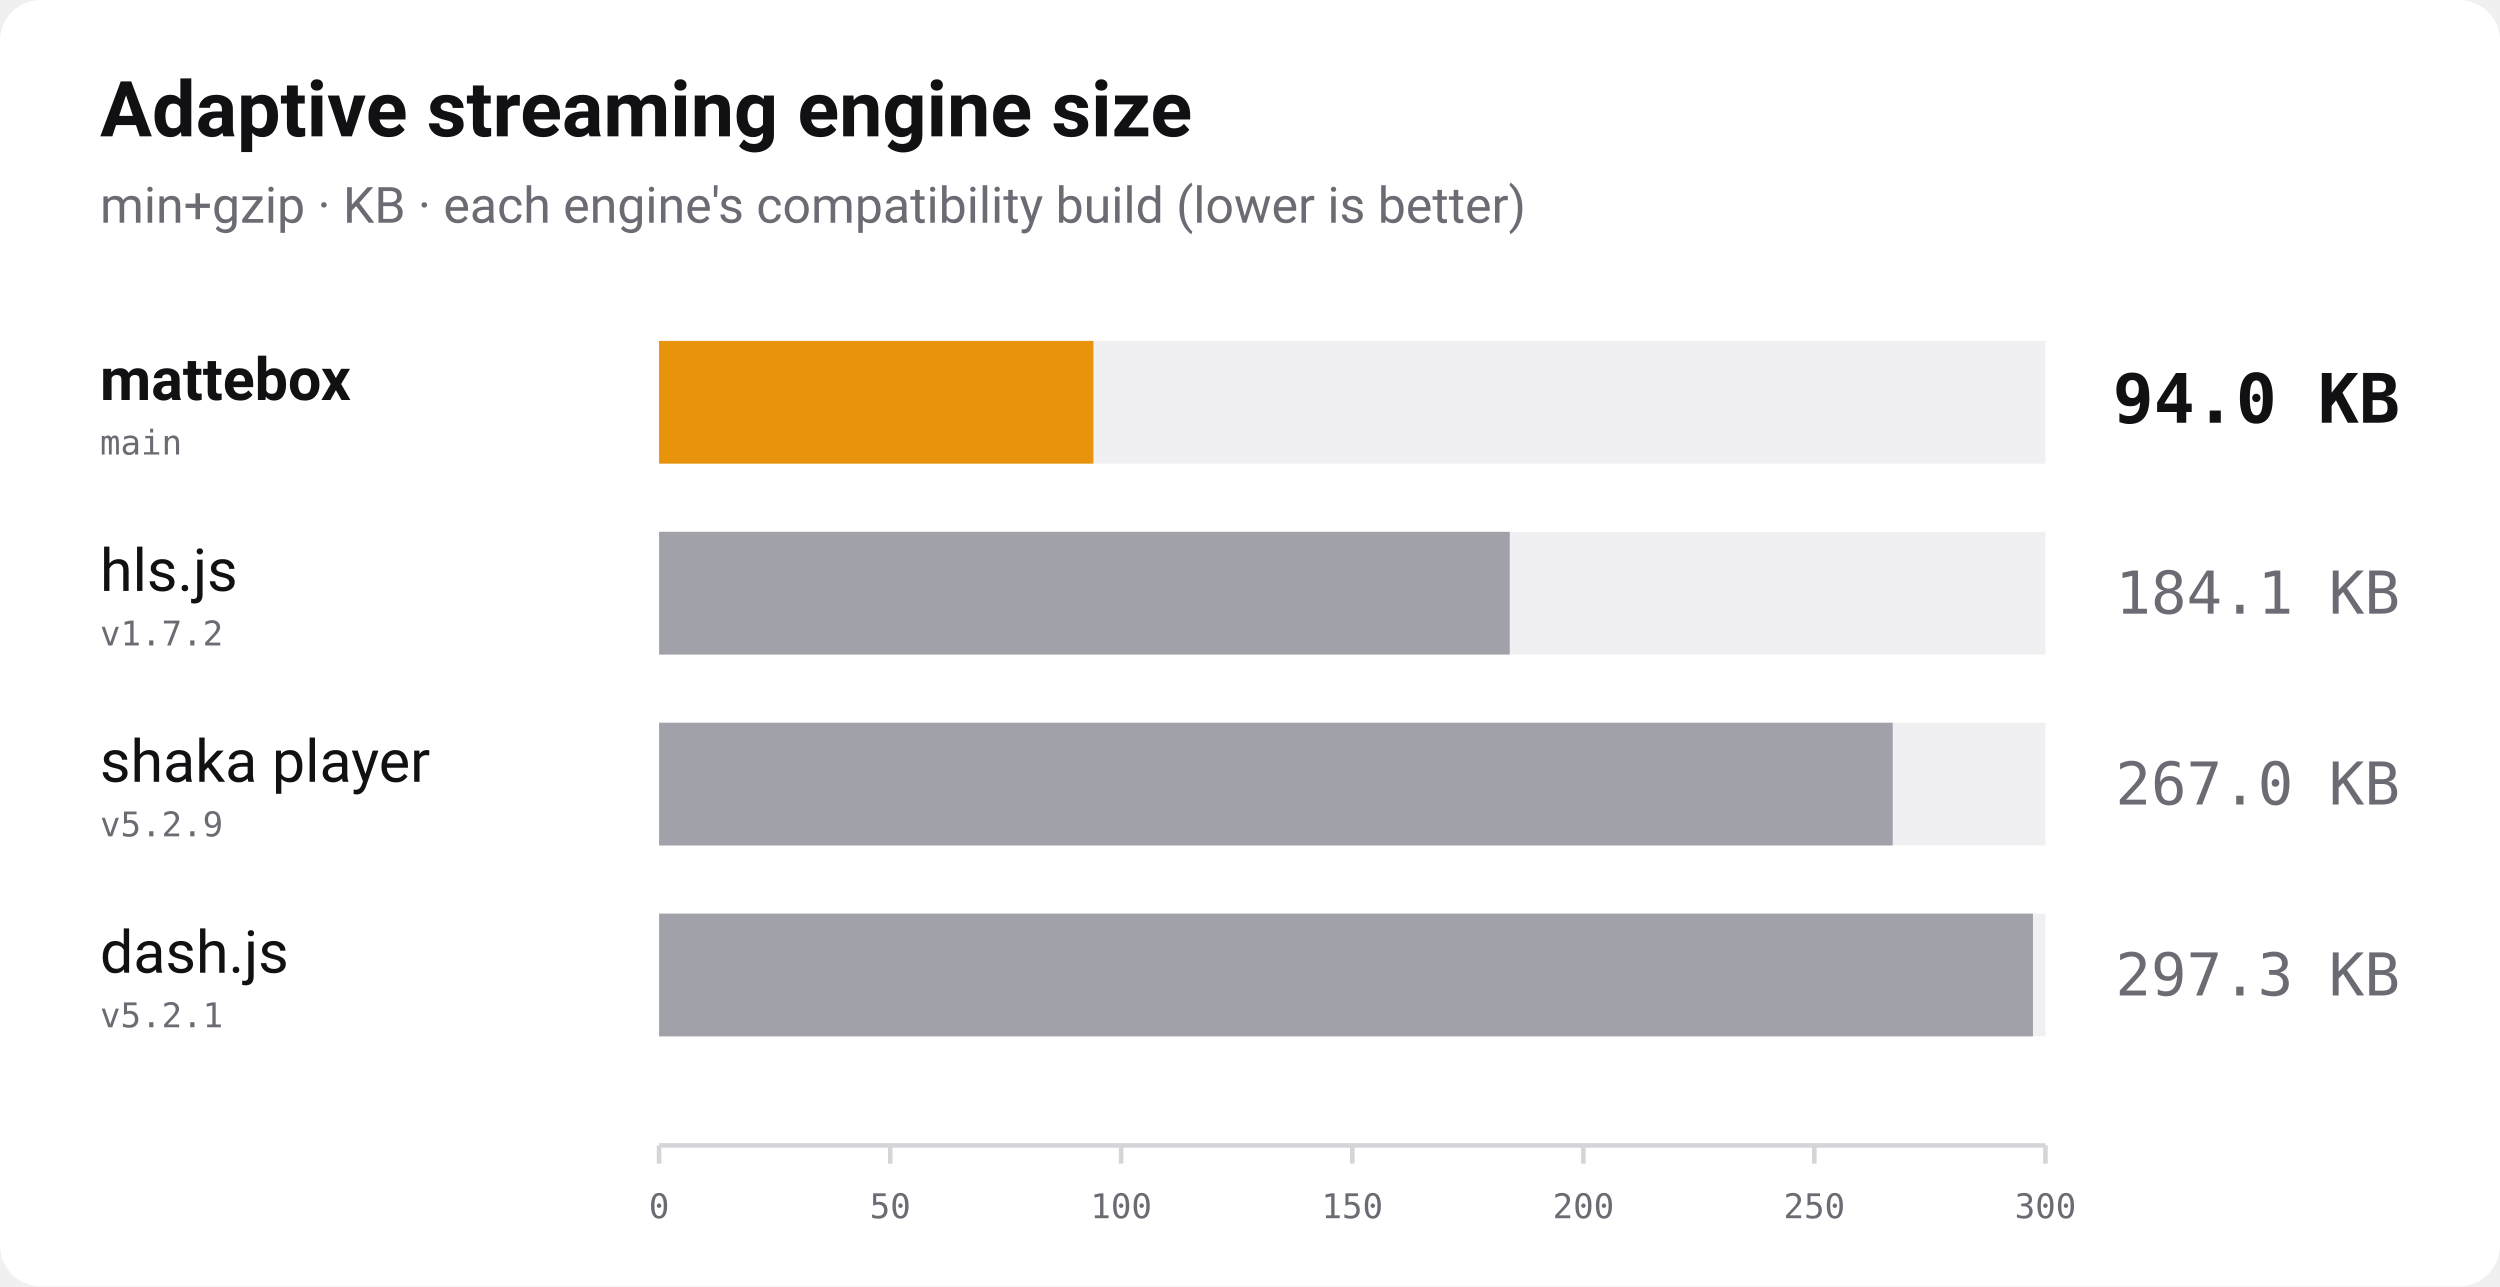
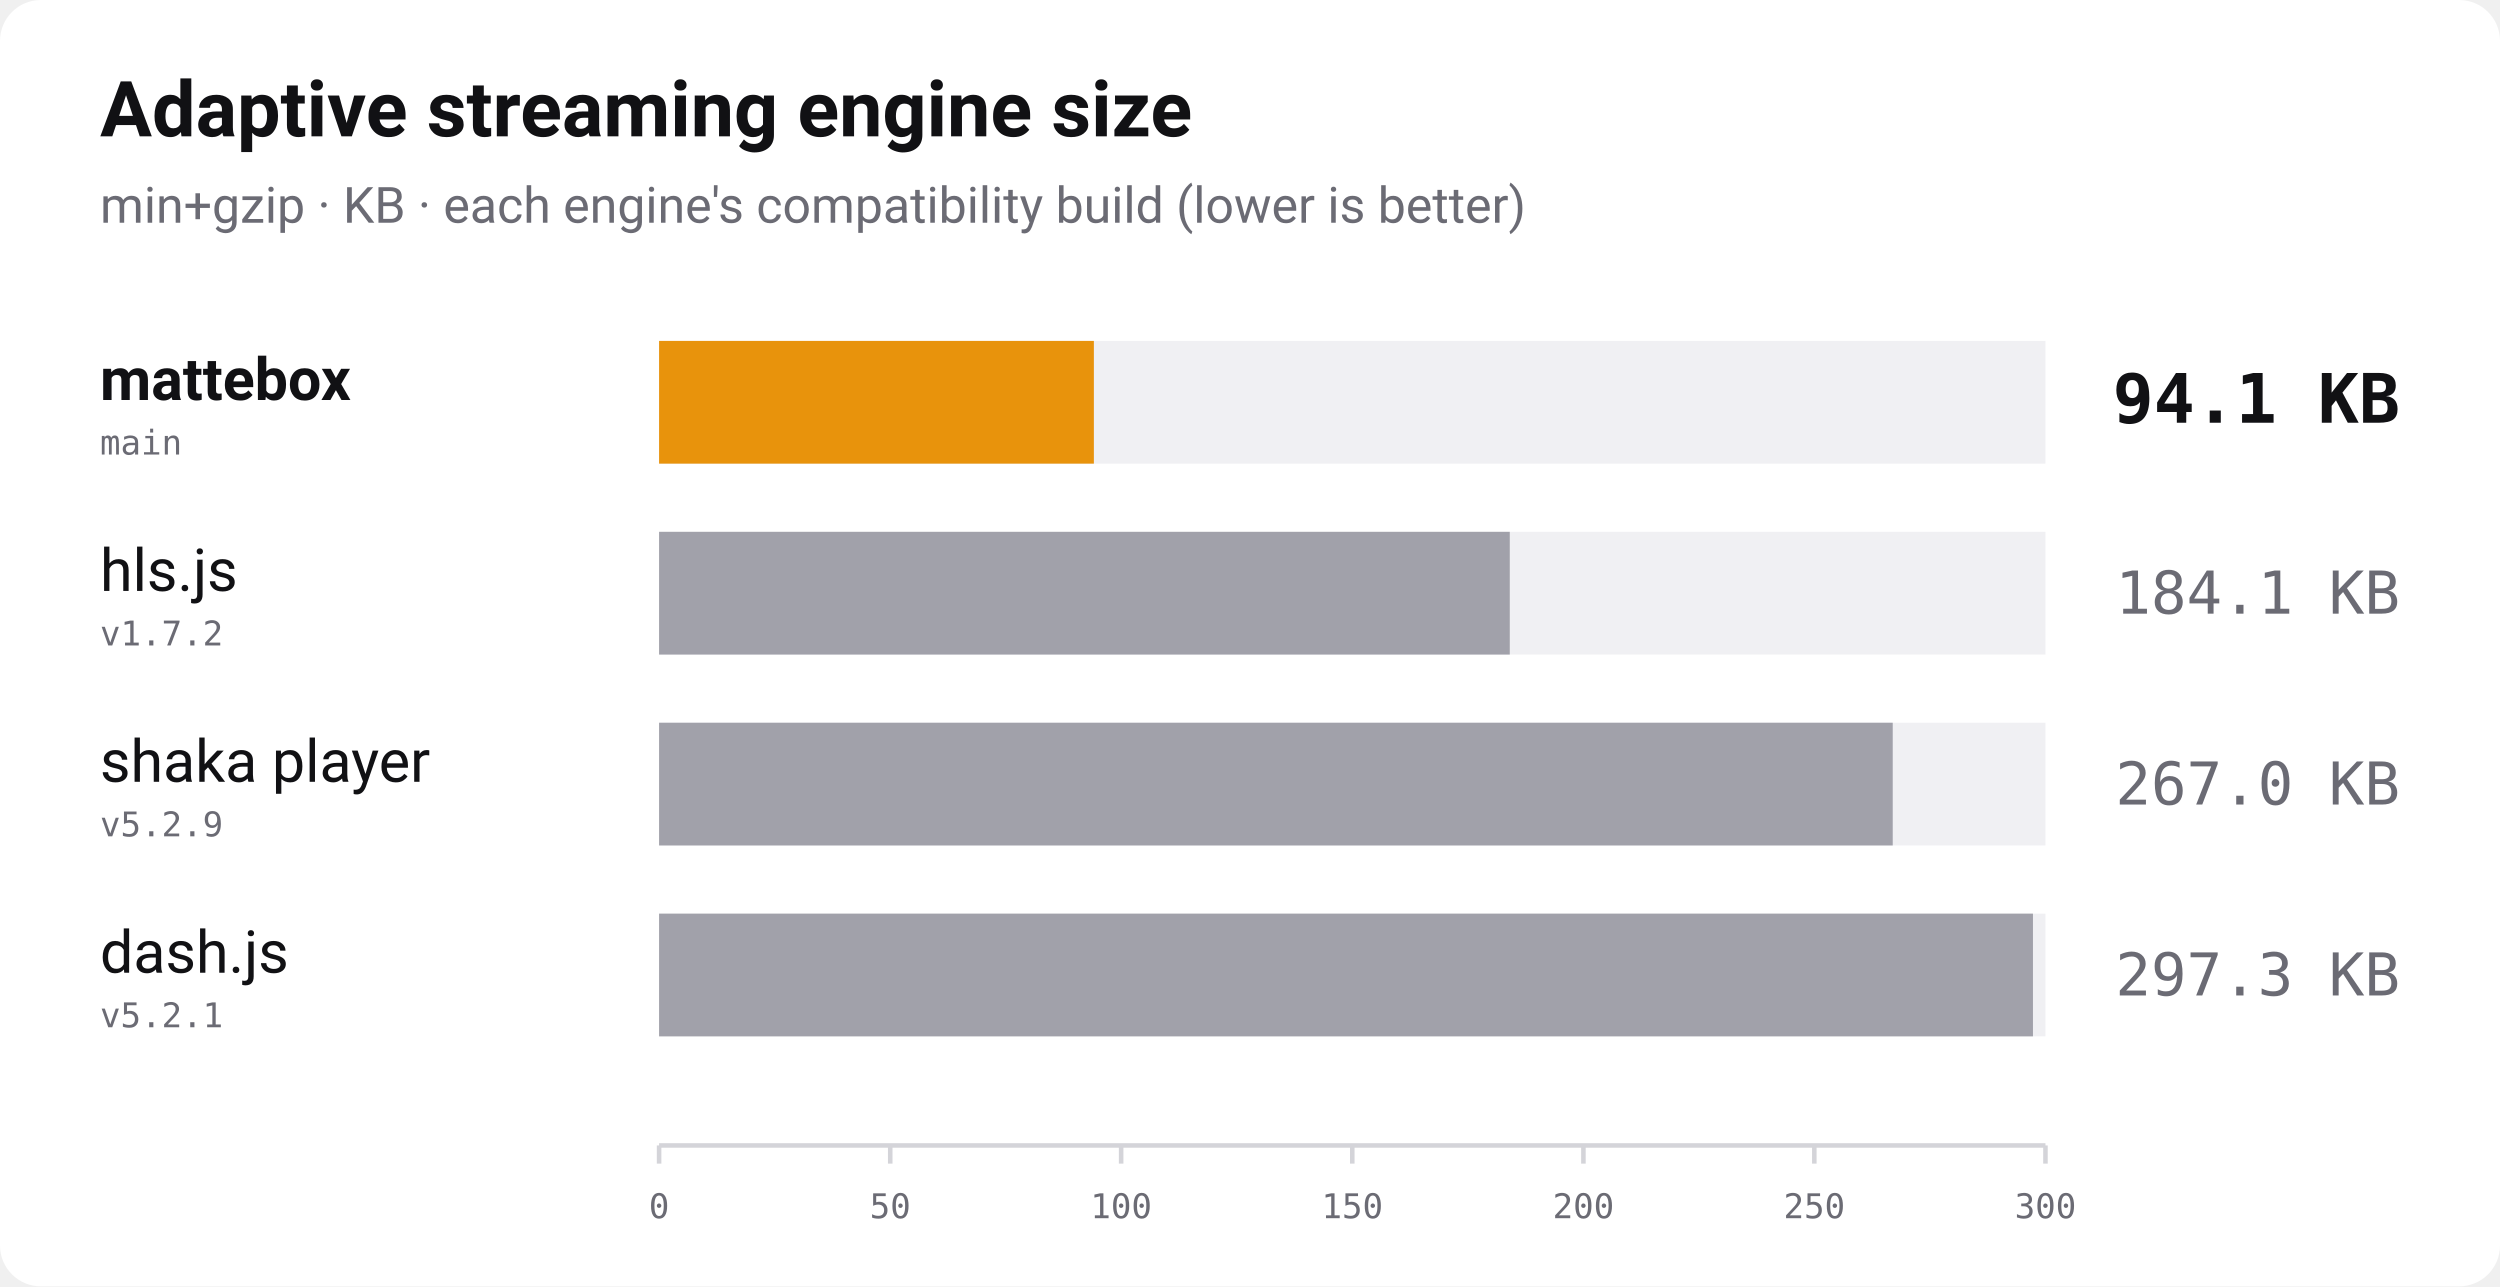
<svg xmlns="http://www.w3.org/2000/svg" width="1100" height="566" viewBox="0 0 1100 566" role="img" aria-label="Bundle size of adaptive streaming players, min+gzip, lower is better">
  <rect width="1100" height="566" rx="18" fill="#ffffff" />
  <text x="44" y="60" font-family="-apple-system, 'Segoe UI', Roboto, Helvetica, Arial, sans-serif" font-size="34" font-weight="700" fill="#111114">Adaptive streaming engine size</text>
  <text x="44" y="98" font-family="-apple-system, 'Segoe UI', Roboto, Helvetica, Arial, sans-serif" font-size="22" fill="#6b6b74">min+gzip · KB · each engine's compatibility build (lower is better)</text>
  <text x="44" y="176" font-family="-apple-system, 'Segoe UI', Roboto, Helvetica, Arial, sans-serif" font-size="26" font-weight="700" fill="#111114">mattebox</text>
  <text x="44" y="200" font-family="ui-monospace, 'SF Mono', Menlo, Consolas, monospace" font-size="15" fill="#6b6b74">main</text>
  <rect x="290" y="150" width="610" height="54" fill="#f0f0f3" />
-   <rect x="290" y="150" width="191.1" height="54" fill="#e8930c" />
-   <text x="1056" y="186" text-anchor="end" font-family="ui-monospace, 'SF Mono', Menlo, Consolas, monospace" font-size="30" font-weight="700" fill="#111114">94.0 KB</text>
+   <rect x="290" y="150" width="191.3" height="54" fill="#e8930c" />
+   <text x="1056" y="186" text-anchor="end" font-family="ui-monospace, 'SF Mono', Menlo, Consolas, monospace" font-size="30" font-weight="700" fill="#111114">94.1 KB</text>
  <text x="44" y="260" font-family="-apple-system, 'Segoe UI', Roboto, Helvetica, Arial, sans-serif" font-size="26" font-weight="400" fill="#111114">hls.js</text>
  <text x="44" y="284" font-family="ui-monospace, 'SF Mono', Menlo, Consolas, monospace" font-size="15" fill="#6b6b74">v1.7.2</text>
  <rect x="290" y="234" width="610" height="54" fill="#f0f0f3" />
  <rect x="290" y="234" width="374.3" height="54" fill="#a1a1aa" />
  <text x="1056" y="270" text-anchor="end" font-family="ui-monospace, 'SF Mono', Menlo, Consolas, monospace" font-size="26" font-weight="400" fill="#6b6b74">184.1 KB</text>
  <text x="44" y="344" font-family="-apple-system, 'Segoe UI', Roboto, Helvetica, Arial, sans-serif" font-size="26" font-weight="400" fill="#111114">shaka player</text>
  <text x="44" y="368" font-family="ui-monospace, 'SF Mono', Menlo, Consolas, monospace" font-size="15" fill="#6b6b74">v5.2.9</text>
  <rect x="290" y="318" width="610" height="54" fill="#f0f0f3" />
  <rect x="290" y="318" width="542.8" height="54" fill="#a1a1aa" />
  <text x="1056" y="354" text-anchor="end" font-family="ui-monospace, 'SF Mono', Menlo, Consolas, monospace" font-size="26" font-weight="400" fill="#6b6b74">267.0 KB</text>
  <text x="44" y="428" font-family="-apple-system, 'Segoe UI', Roboto, Helvetica, Arial, sans-serif" font-size="26" font-weight="400" fill="#111114">dash.js</text>
  <text x="44" y="452" font-family="ui-monospace, 'SF Mono', Menlo, Consolas, monospace" font-size="15" fill="#6b6b74">v5.2.1</text>
  <rect x="290" y="402" width="610" height="54" fill="#f0f0f3" />
  <rect x="290" y="402" width="604.5" height="54" fill="#a1a1aa" />
  <text x="1056" y="438" text-anchor="end" font-family="ui-monospace, 'SF Mono', Menlo, Consolas, monospace" font-size="26" font-weight="400" fill="#6b6b74">297.3 KB</text>
  <line x1="290" y1="504" x2="900" y2="504" stroke="#d4d4d9" stroke-width="2" />
  <line x1="290.0" y1="504" x2="290.0" y2="512" stroke="#d4d4d9" stroke-width="2" />
  <text x="290.0" y="536" text-anchor="middle" font-family="ui-monospace, 'SF Mono', Menlo, Consolas, monospace" font-size="15" fill="#6b6b74">0</text>
  <line x1="391.7" y1="504" x2="391.7" y2="512" stroke="#d4d4d9" stroke-width="2" />
  <text x="391.7" y="536" text-anchor="middle" font-family="ui-monospace, 'SF Mono', Menlo, Consolas, monospace" font-size="15" fill="#6b6b74">50</text>
  <line x1="493.3" y1="504" x2="493.3" y2="512" stroke="#d4d4d9" stroke-width="2" />
  <text x="493.3" y="536" text-anchor="middle" font-family="ui-monospace, 'SF Mono', Menlo, Consolas, monospace" font-size="15" fill="#6b6b74">100</text>
  <line x1="595.0" y1="504" x2="595.0" y2="512" stroke="#d4d4d9" stroke-width="2" />
  <text x="595.0" y="536" text-anchor="middle" font-family="ui-monospace, 'SF Mono', Menlo, Consolas, monospace" font-size="15" fill="#6b6b74">150</text>
  <line x1="696.7" y1="504" x2="696.7" y2="512" stroke="#d4d4d9" stroke-width="2" />
  <text x="696.7" y="536" text-anchor="middle" font-family="ui-monospace, 'SF Mono', Menlo, Consolas, monospace" font-size="15" fill="#6b6b74">200</text>
  <line x1="798.3" y1="504" x2="798.3" y2="512" stroke="#d4d4d9" stroke-width="2" />
  <text x="798.3" y="536" text-anchor="middle" font-family="ui-monospace, 'SF Mono', Menlo, Consolas, monospace" font-size="15" fill="#6b6b74">250</text>
  <line x1="900.0" y1="504" x2="900.0" y2="512" stroke="#d4d4d9" stroke-width="2" />
  <text x="900.0" y="536" text-anchor="middle" font-family="ui-monospace, 'SF Mono', Menlo, Consolas, monospace" font-size="15" fill="#6b6b74">300</text>
</svg>
